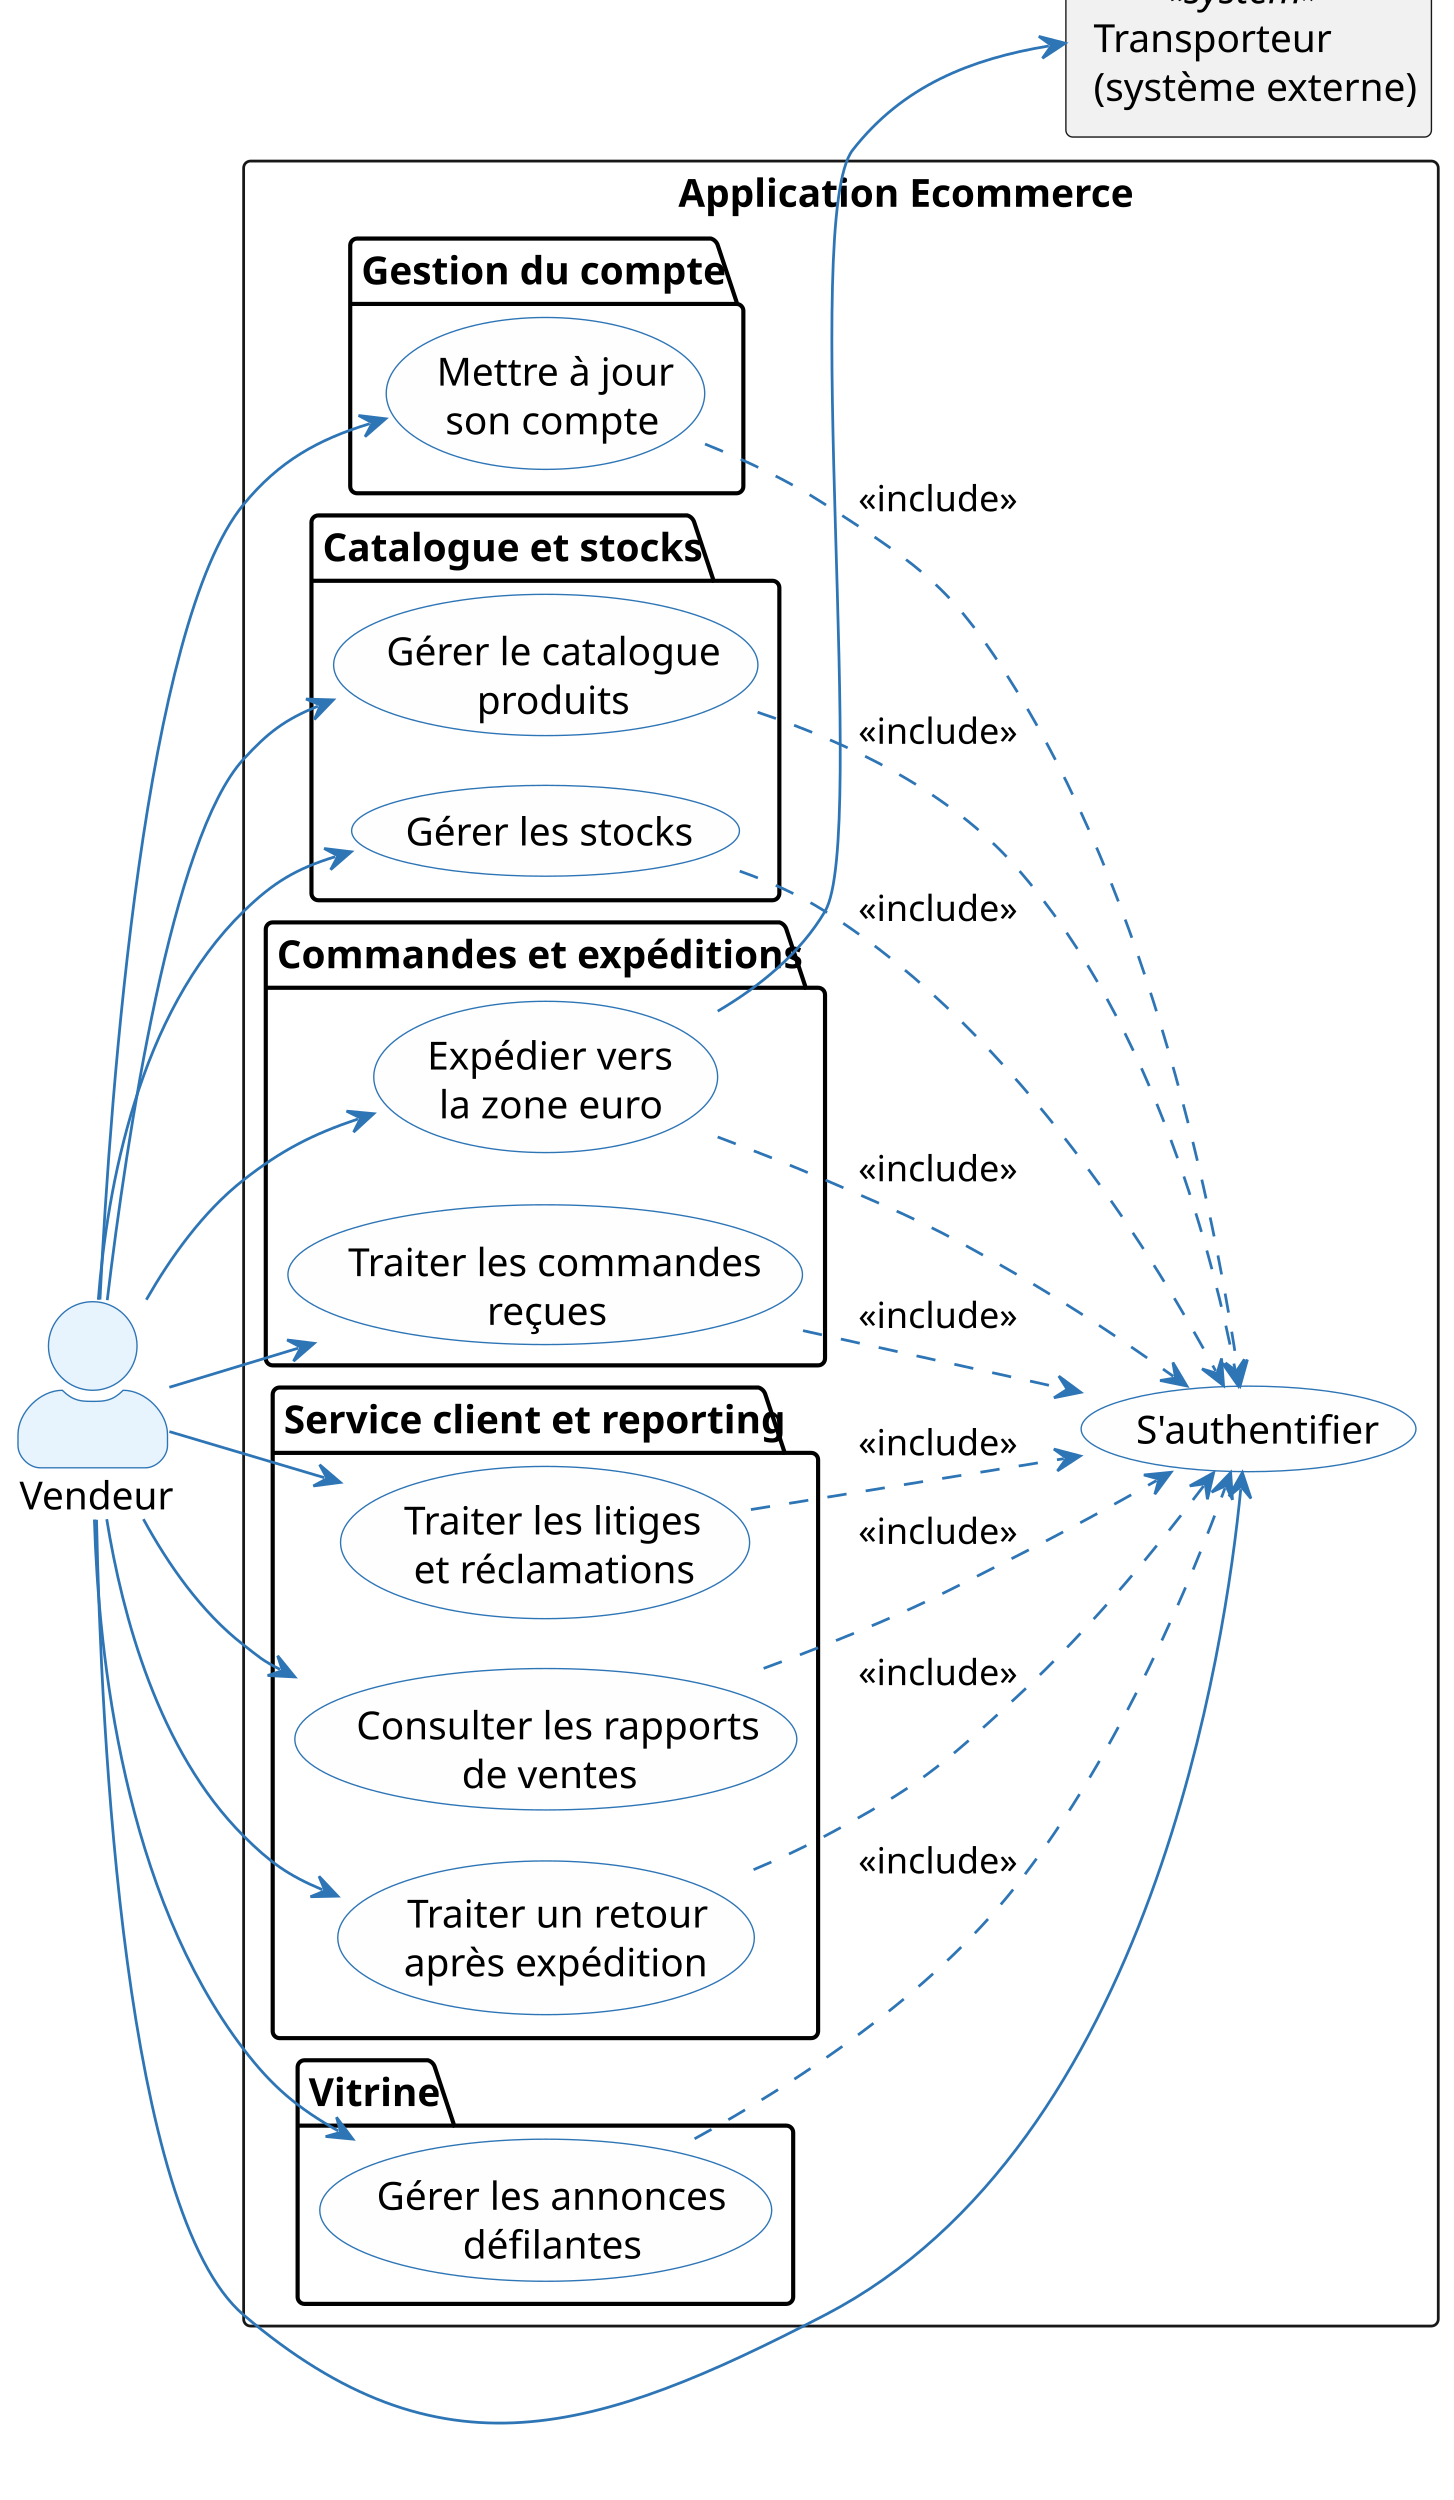
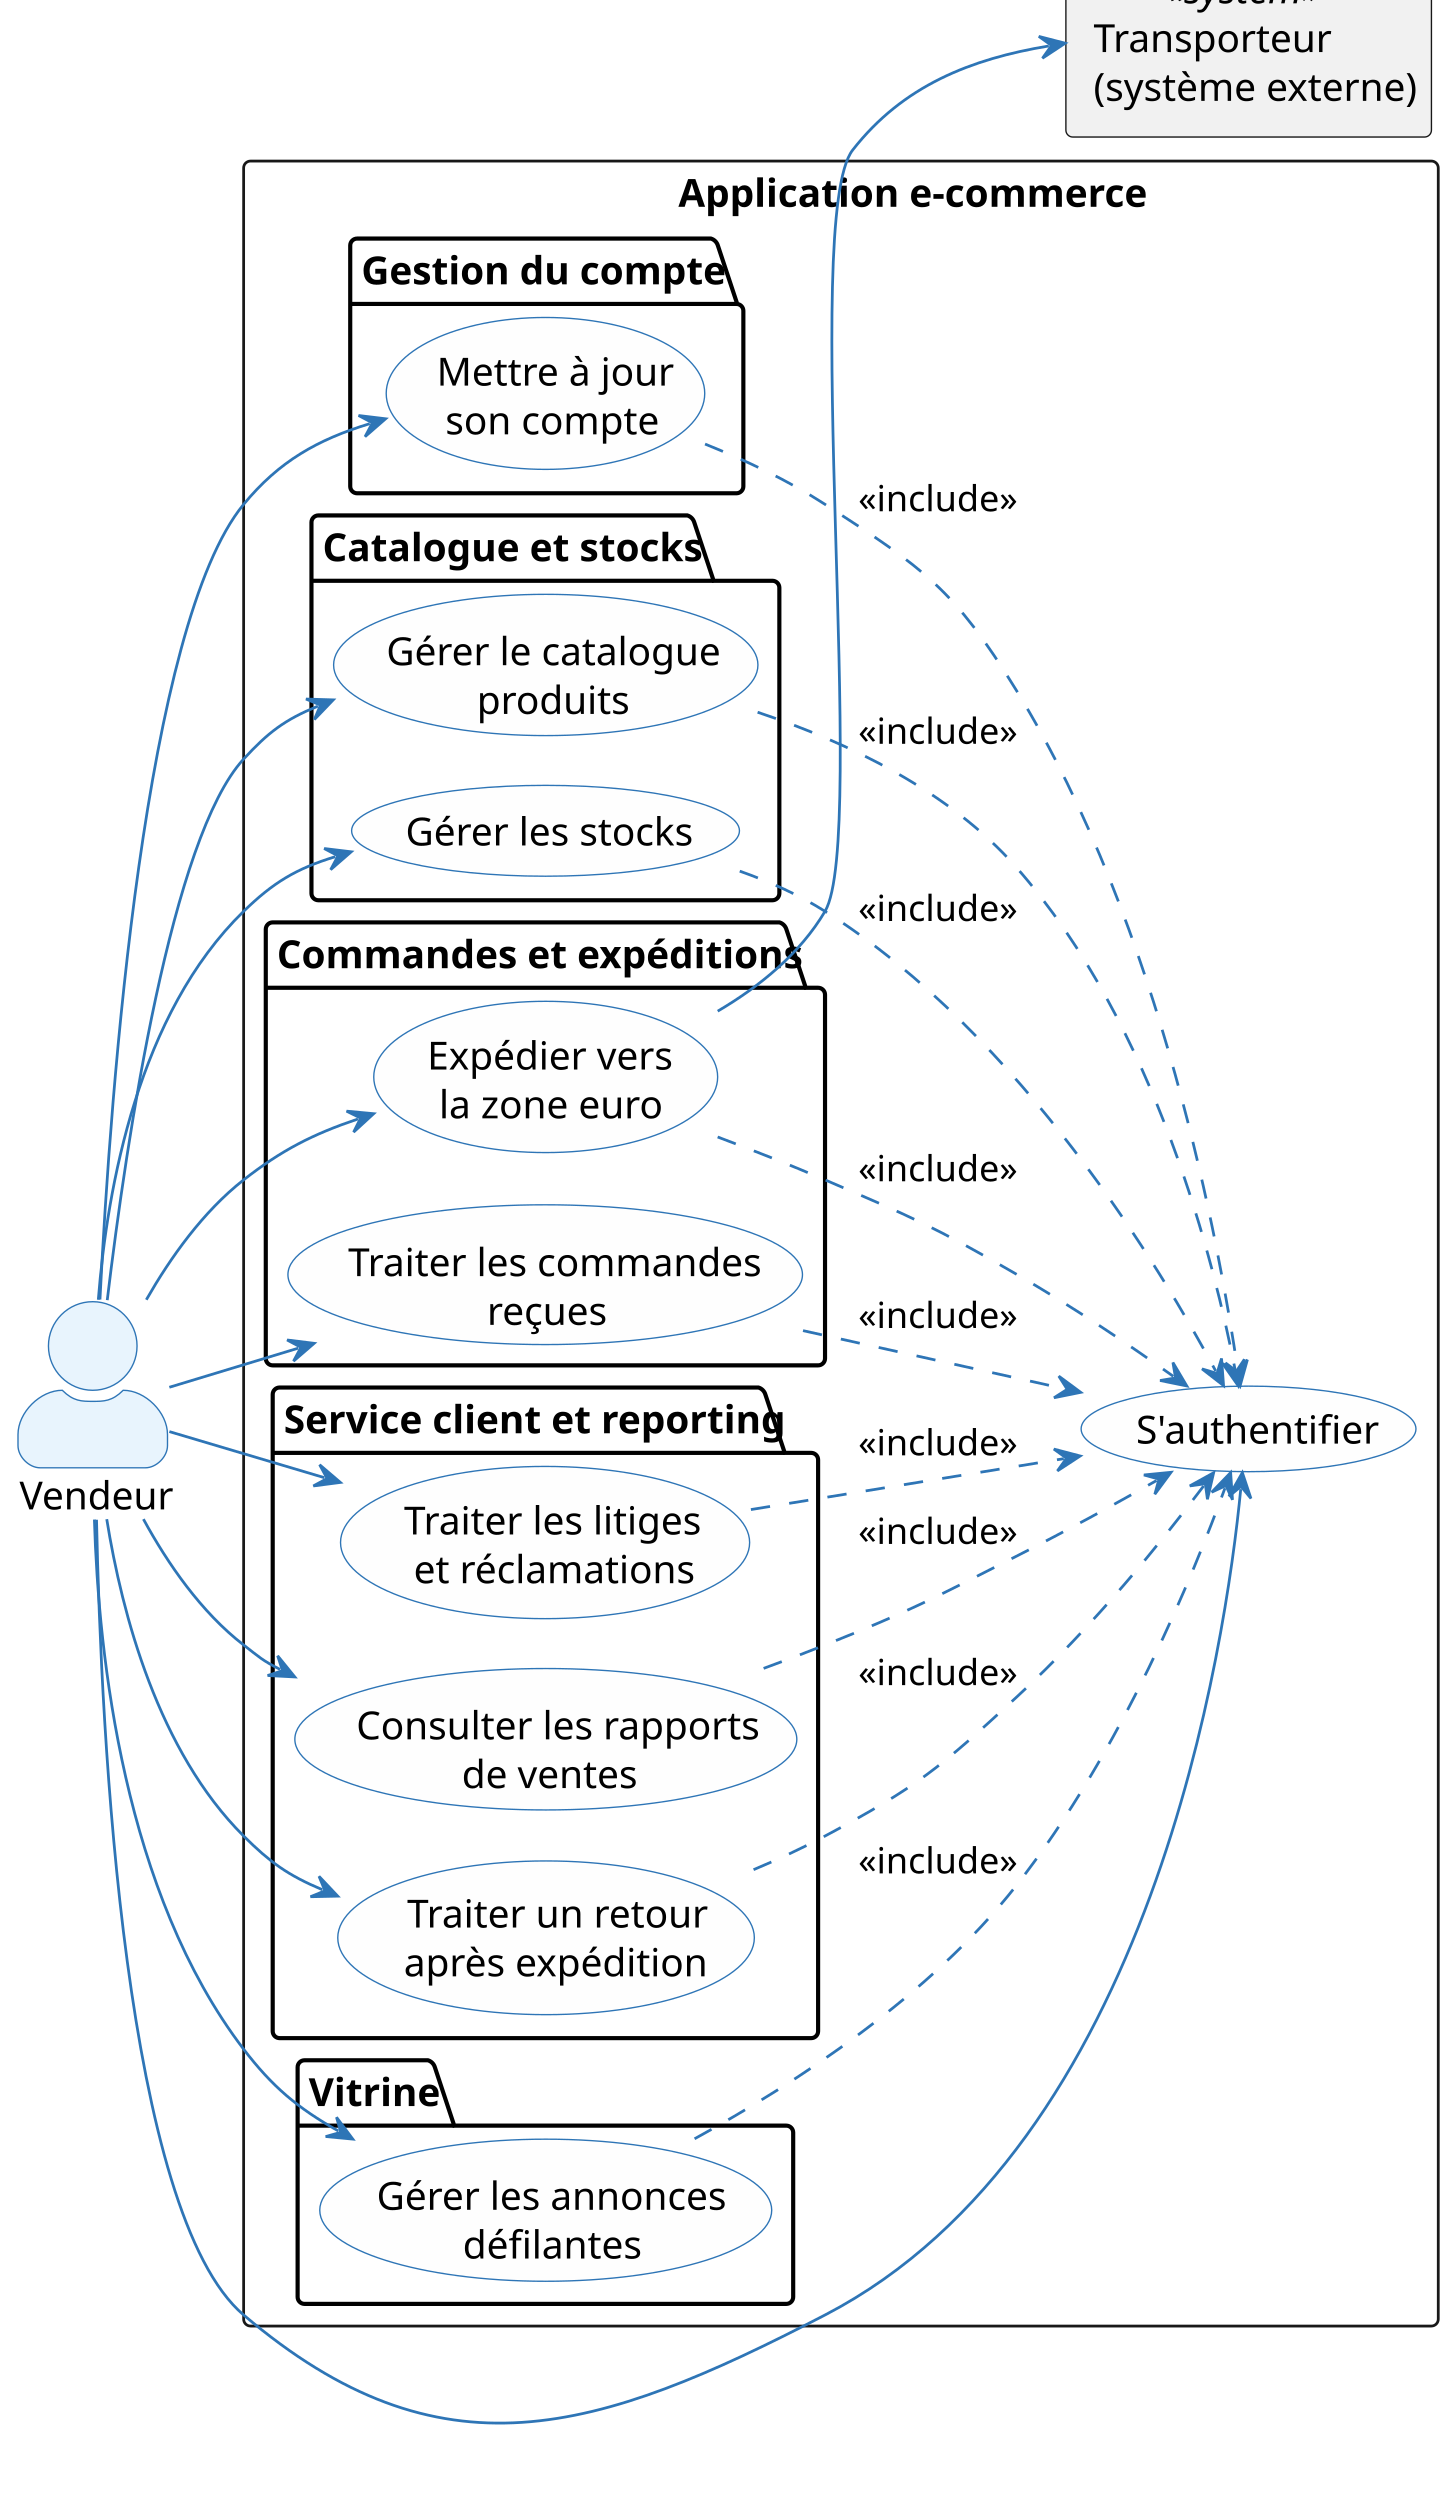
<svg xmlns="http://www.w3.org/2000/svg" contentStyleType="text/css" data-diagram-type="DESCRIPTION" height="903px" preserveAspectRatio="none" style="width:525px;height:903px;background:#FFFFFF;" version="1.1" viewBox="0 0 525 903" width="525px" zoomAndPan="magnify">
  <defs />
  <g>
-     <g class="cluster" data-qualified-name="Application Ecommerce" data-source-line="17" id="ent0004">
+     <g class="cluster" data-qualified-name="Application e-commerce" data-source-line="17" id="ent0004">
      <rect fill="none" height="782" rx="2.5" ry="2.5" style="stroke:#181818;stroke-width:1;" width="431.5" x="88" y="58.171" />
-       <text fill="#000000" font-family="sans-serif" font-size="14" font-weight="bold" lengthAdjust="spacing" textLength="117.441" x="245.029" y="74.704">Application Ecommerce</text>
+       <text fill="#000000" font-family="sans-serif" font-size="14" font-weight="bold" lengthAdjust="spacing" textLength="117.441" x="245.029" y="74.704">Application e-commerce</text>
    </g>
-     <g class="cluster" data-qualified-name="Application Ecommerce.Gestion du compte" data-source-line="19" id="ent0006">
+     <g class="cluster" data-qualified-name="Application e-commerce.Gestion du compte" data-source-line="19" id="ent0006">
      <path d="M129,86.171 L256.786,86.171 A3.75,3.75 0 0 1 259.286,88.671 L266.286,109.781 L266,109.781 A2.5,2.5 0 0 1 268.5,112.281 L268.5,175.671 A2.5,2.5 0 0 1 266,178.171 L129,178.171 A2.5,2.5 0 0 1 126.5,175.671 L126.5,88.671 A2.5,2.5 0 0 1 129,86.171" fill="none" style="stroke:#000000;stroke-width:1.5;" />
      <line style="stroke:#000000;stroke-width:1.5;" x1="126.5" x2="266.286" y1="109.781" y2="109.781" />
      <text fill="#000000" font-family="sans-serif" font-size="14" font-weight="bold" lengthAdjust="spacing" textLength="126.786" x="130.5" y="102.704">Gestion du compte</text>
    </g>
-     <g class="cluster" data-qualified-name="Application Ecommerce.Catalogue et stocks" data-source-line="22" id="ent0008">
+     <g class="cluster" data-qualified-name="Application e-commerce.Catalogue et stocks" data-source-line="22" id="ent0008">
      <path d="M115,186.171 L248.262,186.171 A3.75,3.75 0 0 1 250.762,188.671 L257.762,209.78 L279,209.78 A2.5,2.5 0 0 1 281.5,212.28 L281.5,322.671 A2.5,2.5 0 0 1 279,325.171 L115,325.171 A2.5,2.5 0 0 1 112.5,322.671 L112.5,188.671 A2.5,2.5 0 0 1 115,186.171" fill="none" style="stroke:#000000;stroke-width:1.5;" />
      <line style="stroke:#000000;stroke-width:1.5;" x1="112.5" x2="257.762" y1="209.78" y2="209.78" />
      <text fill="#000000" font-family="sans-serif" font-size="14" font-weight="bold" lengthAdjust="spacing" textLength="132.262" x="116.5" y="202.704">Catalogue et stocks</text>
    </g>
-     <g class="cluster" data-qualified-name="Application Ecommerce.Commandes et exp.ditions" data-source-line="26" id="ent0011">
+     <g class="cluster" data-qualified-name="Application e-commerce.Commandes et exp.ditions" data-source-line="26" id="ent0011">
      <path d="M98.5,333.171 L281.541,333.171 A3.75,3.75 0 0 1 284.041,335.671 L291.041,356.781 L295.5,356.781 A2.5,2.5 0 0 1 298,359.281 L298,490.671 A2.5,2.5 0 0 1 295.5,493.171 L98.5,493.171 A2.5,2.5 0 0 1 96,490.671 L96,335.671 A2.5,2.5 0 0 1 98.5,333.171" fill="none" style="stroke:#000000;stroke-width:1.5;" />
      <line style="stroke:#000000;stroke-width:1.5;" x1="96" x2="291.041" y1="356.781" y2="356.781" />
      <text fill="#000000" font-family="sans-serif" font-size="14" font-weight="bold" lengthAdjust="spacing" textLength="182.041" x="100" y="349.704">Commandes et expéditions</text>
    </g>
-     <g class="cluster" data-qualified-name="Application Ecommerce.Service client et reporting" data-source-line="30" id="ent0014">
+     <g class="cluster" data-qualified-name="Application e-commerce.Service client et reporting" data-source-line="30" id="ent0014">
      <path d="M101,501.171 L273.944,501.171 A3.75,3.75 0 0 1 276.444,503.671 L283.444,524.78 L293,524.78 A2.5,2.5 0 0 1 295.5,527.28 L295.5,733.671 A2.5,2.5 0 0 1 293,736.171 L101,736.171 A2.5,2.5 0 0 1 98.5,733.671 L98.5,503.671 A2.5,2.5 0 0 1 101,501.171" fill="none" style="stroke:#000000;stroke-width:1.5;" />
      <line style="stroke:#000000;stroke-width:1.5;" x1="98.5" x2="283.444" y1="524.78" y2="524.78" />
      <text fill="#000000" font-family="sans-serif" font-size="14" font-weight="bold" lengthAdjust="spacing" textLength="171.944" x="102.5" y="517.704">Service client et reporting</text>
    </g>
-     <g class="cluster" data-qualified-name="Application Ecommerce.Vitrine" data-source-line="35" id="ent0018">
+     <g class="cluster" data-qualified-name="Application e-commerce.Vitrine" data-source-line="35" id="ent0018">
      <path d="M110,744.171 L154.565,744.171 A3.75,3.75 0 0 1 157.065,746.671 L164.065,767.78 L284,767.78 A2.5,2.5 0 0 1 286.5,770.28 L286.5,829.671 A2.5,2.5 0 0 1 284,832.171 L110,832.171 A2.5,2.5 0 0 1 107.5,829.671 L107.5,746.671 A2.5,2.5 0 0 1 110,744.171" fill="none" style="stroke:#000000;stroke-width:1.5;" />
      <line style="stroke:#000000;stroke-width:1.5;" x1="107.5" x2="164.065" y1="767.78" y2="767.78" />
      <text fill="#000000" font-family="sans-serif" font-size="14" font-weight="bold" lengthAdjust="spacing" textLength="43.565" x="111.5" y="760.704">Vitrine</text>
    </g>
    <g class="entity" data-qualified-name="Vendor" data-source-line="14" id="ent0002">
      <ellipse cx="33.5" cy="486.171" fill="#E8F4FD" rx="16" ry="16" style="stroke:#2E75B6;stroke-width:0.5;" />
      <path d="M33.5,506.171 C37.5,506.171 40.5,506.171 44.5,502.171 C52.5,502.171 60.5,510.171 60.5,518.171 L60.5,522.171 C60.5,526.171 56.5,530.171 52.5,530.171 L14.5,530.171 C10.5,530.171 6.5,526.171 6.5,522.171 L6.5,518.171 C6.5,510.171 14.5,502.171 22.5,502.171 C26.5,506.171 29.5,506.171 33.5,506.171" fill="#E8F4FD" style="stroke:#2E75B6;stroke-width:0.5;" />
      <text fill="#000000" font-family="sans-serif" font-size="14" lengthAdjust="spacing" textLength="52.931" x="7.035" y="545.204">Vendeur</text>
    </g>
    <g class="entity" data-qualified-name="Carrier" data-source-line="15" id="ent0003">
      <rect fill="#F1F1F1" height="72.828" rx="2.5" ry="2.5" style="stroke:#181818;stroke-width:0.5;" width="132.034" x="385" y="-23.329" />
      <text fill="#000000" font-family="sans-serif" font-size="14" font-style="italic" lengthAdjust="spacing" textLength="59.91" x="421.062" y="1.204">«system»</text>
      <text fill="#000000" font-family="sans-serif" font-size="14" lengthAdjust="spacing" textLength="80.144" x="395" y="18.814">Transporteur</text>
      <text fill="#000000" font-family="sans-serif" font-size="14" lengthAdjust="spacing" textLength="112.034" x="395" y="36.423">(système externe)</text>
    </g>
-     <g class="entity" data-qualified-name="Application Ecommerce.UC_V_AUTH" data-source-line="18" id="ent0005">
+     <g class="entity" data-qualified-name="Application e-commerce.UC_V_AUTH" data-source-line="18" id="ent0005">
      <ellipse cx="450.973" cy="516.123" fill="#FEFEFE" rx="60.473" ry="15.452" style="stroke:#2E75B6;stroke-width:0.5;" />
      <text fill="#000000" font-family="sans-serif" font-size="14" lengthAdjust="spacing" textLength="81.279" x="410.334" y="521.428">S'authentifier</text>
    </g>
-     <g class="entity" data-qualified-name="Application Ecommerce.Gestion du compte.UC_V0" data-source-line="20" id="ent0007">
+     <g class="entity" data-qualified-name="Application e-commerce.Gestion du compte.UC_V0" data-source-line="20" id="ent0007">
      <ellipse cx="197.024" cy="142.106" fill="#FEFEFE" rx="57.524" ry="27.435" style="stroke:#2E75B6;stroke-width:0.5;" />
      <text fill="#000000" font-family="sans-serif" font-size="14" lengthAdjust="spacing" textLength="78.586" x="157.731" y="139.275">Mettre à jour</text>
      <text fill="#000000" font-family="sans-serif" font-size="14" lengthAdjust="spacing" textLength="72.372" x="160.838" y="156.884">son compte</text>
    </g>
-     <g class="entity" data-qualified-name="Application Ecommerce.Catalogue et stocks.UC_V1" data-source-line="23" id="ent0009">
+     <g class="entity" data-qualified-name="Application e-commerce.Catalogue et stocks.UC_V1" data-source-line="23" id="ent0009">
      <ellipse cx="197.133" cy="240.186" fill="#FEFEFE" rx="76.633" ry="25.515" style="stroke:#2E75B6;stroke-width:0.5;" />
      <text fill="#000000" font-family="sans-serif" font-size="14" lengthAdjust="spacing" textLength="115.179" x="139.544" y="240.266">Gérer le catalogue</text>
      <text fill="#000000" font-family="sans-serif" font-size="14" lengthAdjust="spacing" textLength="49.807" x="172.23" y="257.875">produits</text>
    </g>
-     <g class="entity" data-qualified-name="Application Ecommerce.Catalogue et stocks.UC_V2" data-source-line="24" id="ent0010">
+     <g class="entity" data-qualified-name="Application e-commerce.Catalogue et stocks.UC_V2" data-source-line="24" id="ent0010">
      <ellipse cx="197.047" cy="300.08" fill="#FEFEFE" rx="70.047" ry="16.409" style="stroke:#2E75B6;stroke-width:0.5;" />
      <text fill="#000000" font-family="sans-serif" font-size="14" lengthAdjust="spacing" textLength="101.138" x="146.478" y="305.385">Gérer les stocks</text>
    </g>
-     <g class="entity" data-qualified-name="Application Ecommerce.Commandes et exp.ditions.UC_V3" data-source-line="27" id="ent0012">
+     <g class="entity" data-qualified-name="Application e-commerce.Commandes et exp.ditions.UC_V3" data-source-line="27" id="ent0012">
      <ellipse cx="196.925" cy="460.415" fill="#FEFEFE" rx="92.925" ry="25.244" style="stroke:#2E75B6;stroke-width:0.5;" />
      <text fill="#000000" font-family="sans-serif" font-size="14" lengthAdjust="spacing" textLength="142.379" x="125.736" y="460.934">Traiter les commandes</text>
      <text fill="#000000" font-family="sans-serif" font-size="14" lengthAdjust="spacing" textLength="42.02" x="175.915" y="478.543">reçues</text>
    </g>
-     <g class="entity" data-qualified-name="Application Ecommerce.Commandes et exp.ditions.UC_V4" data-source-line="28" id="ent0013">
+     <g class="entity" data-qualified-name="Application e-commerce.Commandes et exp.ditions.UC_V4" data-source-line="28" id="ent0013">
      <ellipse cx="197.107" cy="388.992" fill="#FEFEFE" rx="62.107" ry="27.32" style="stroke:#2E75B6;stroke-width:0.5;" />
      <text fill="#000000" font-family="sans-serif" font-size="14" lengthAdjust="spacing" textLength="85.593" x="154.31" y="386.326">Expédier vers</text>
      <text fill="#000000" font-family="sans-serif" font-size="14" lengthAdjust="spacing" textLength="77.055" x="158.579" y="403.935">la zone euro</text>
    </g>
-     <g class="entity" data-qualified-name="Application Ecommerce.Service client et reporting.UC_V5" data-source-line="31" id="ent0015">
+     <g class="entity" data-qualified-name="Application e-commerce.Service client et reporting.UC_V5" data-source-line="31" id="ent0015">
      <ellipse cx="196.883" cy="557.166" fill="#FEFEFE" rx="73.883" ry="27.495" style="stroke:#2E75B6;stroke-width:0.5;" />
      <text fill="#000000" font-family="sans-serif" font-size="14" lengthAdjust="spacing" textLength="101.917" x="145.925" y="554.249">Traiter les litiges</text>
      <text fill="#000000" font-family="sans-serif" font-size="14" lengthAdjust="spacing" textLength="94.931" x="149.418" y="571.858">et réclamations</text>
    </g>
-     <g class="entity" data-qualified-name="Application Ecommerce.Service client et reporting.UC_V6" data-source-line="32" id="ent0016">
+     <g class="entity" data-qualified-name="Application e-commerce.Service client et reporting.UC_V6" data-source-line="32" id="ent0016">
      <ellipse cx="197.154" cy="628.212" fill="#FEFEFE" rx="90.654" ry="25.541" style="stroke:#2E75B6;stroke-width:0.5;" />
      <text fill="#000000" font-family="sans-serif" font-size="14" lengthAdjust="spacing" textLength="136.951" x="128.679" y="628.25">Consulter les rapports</text>
      <text fill="#000000" font-family="sans-serif" font-size="14" lengthAdjust="spacing" textLength="60.71" x="166.799" y="645.859">de ventes</text>
    </g>
-     <g class="entity" data-qualified-name="Application Ecommerce.Service client et reporting.UC_V8" data-source-line="33" id="ent0017">
+     <g class="entity" data-qualified-name="Application e-commerce.Service client et reporting.UC_V8" data-source-line="33" id="ent0017">
      <ellipse cx="197.234" cy="699.933" fill="#FEFEFE" rx="75.234" ry="27.762" style="stroke:#2E75B6;stroke-width:0.5;" />
      <text fill="#000000" font-family="sans-serif" font-size="14" lengthAdjust="spacing" textLength="100.372" x="147.048" y="696.233">Traiter un retour</text>
      <text fill="#000000" font-family="sans-serif" font-size="14" lengthAdjust="spacing" textLength="102.737" x="145.865" y="713.842">après expédition</text>
    </g>
-     <g class="entity" data-qualified-name="Application Ecommerce.Vitrine.UC_V9" data-source-line="36" id="ent0019">
+     <g class="entity" data-qualified-name="Application e-commerce.Vitrine.UC_V9" data-source-line="36" id="ent0019">
      <ellipse cx="197.121" cy="798.334" fill="#FEFEFE" rx="81.621" ry="25.663" style="stroke:#2E75B6;stroke-width:0.5;" />
      <text fill="#000000" font-family="sans-serif" font-size="14" lengthAdjust="spacing" textLength="122.179" x="136.032" y="798.177">Gérer les annonces</text>
      <text fill="#000000" font-family="sans-serif" font-size="14" lengthAdjust="spacing" textLength="59.931" x="167.156" y="815.787">défilantes</text>
    </g>
    <g class="link" data-entity-1="ent0002" data-entity-2="ent0005" data-link-type="dependency" id="lnk20">
      <polygon fill="#2E75B6" points="448.74,531.908,443.884,540.477,448.254,536.885,451.846,541.255,448.74,531.908" style="stroke:#2E75B6;stroke-width:1;" />
      <path d="M34.865,548.925 C36.523,627.818 45.094,799.714 88,836.171 C159.125,896.605 215.156,879.16 298,836.171 C416.464,774.698 442.727,593.486 448.157,537.88" fill="none" style="stroke:#2E75B6;stroke-width:1;" />
    </g>
    <g class="link" data-entity-1="ent0002" data-entity-2="ent0007" data-link-type="dependency" id="lnk21">
      <polygon fill="#2E75B6" points="139.29,151.264,129.512,150.079,134.51,152.73,131.859,157.728,139.29,151.264" style="stroke:#2E75B6;stroke-width:1;" />
      <path d="M36.105,469.396 C39.994,392.103 52.382,225.404 88,182.171 C100.841,166.585 114.624,158.831 133.554,153.024" fill="none" style="stroke:#2E75B6;stroke-width:1;" />
    </g>
    <g class="link" data-entity-1="ent0002" data-entity-2="ent0009" data-link-type="dependency" id="lnk22">
      <polygon fill="#2E75B6" points="120.367,252.794,110.522,252.496,115.738,254.686,113.548,259.901,120.367,252.794" style="stroke:#2E75B6;stroke-width:1;" />
      <path d="M38.739,469.609 C45.861,410.31 62.048,302.319 88,274.171 C96.794,264.633 102.678,260.022 114.812,255.064" fill="none" style="stroke:#2E75B6;stroke-width:1;" />
    </g>
    <g class="link" data-entity-1="ent0002" data-entity-2="ent0010" data-link-type="dependency" id="lnk23">
      <polygon fill="#2E75B6" points="126.863,307.668,117.085,306.482,122.082,309.133,119.431,314.13,126.863,307.668" style="stroke:#2E75B6;stroke-width:1;" />
      <path d="M35.508,469.467 C38.719,428.696 50.045,366.13 88,329.171 C98.641,318.81 106.829,313.81 121.126,309.426" fill="none" style="stroke:#2E75B6;stroke-width:1;" />
    </g>
    <g class="link" data-entity-1="ent0002" data-entity-2="ent0012" data-link-type="dependency" id="lnk24">
      <polygon fill="#2E75B6" points="113.468,485.212,103.695,483.997,108.684,486.663,106.017,491.652,113.468,485.212" style="stroke:#2E75B6;stroke-width:1;" />
      <path d="M61.168,501.08 C75.682,496.676 88.768,492.706 107.727,486.954" fill="none" style="stroke:#2E75B6;stroke-width:1;" />
    </g>
    <g class="link" data-entity-1="ent0002" data-entity-2="ent0013" data-link-type="dependency" id="lnk25">
      <polygon fill="#2E75B6" points="134.975,402.265,125.169,401.344,130.236,403.86,127.721,408.926,134.975,402.265" style="stroke:#2E75B6;stroke-width:1;" />
      <path d="M52.85,469.467 C61.62,454.139 73.42,437.584 88,426.171 C101.656,415.481 112.907,409.69 129.288,404.178" fill="none" style="stroke:#2E75B6;stroke-width:1;" />
    </g>
    <g class="link" data-entity-1="ent0002" data-entity-2="ent0015" data-link-type="dependency" id="lnk26">
      <polygon fill="#2E75B6" points="122.939,535.457,115.452,529.058,118.147,534.032,113.173,536.727,122.939,535.457" style="stroke:#2E75B6;stroke-width:1;" />
      <path d="M61.168,517.097 C78.101,522.13 95.154,527.198 117.188,533.747" fill="none" style="stroke:#2E75B6;stroke-width:1;" />
    </g>
    <g class="link" data-entity-1="ent0002" data-entity-2="ent0016" data-link-type="dependency" id="lnk27">
      <polygon fill="#2E75B6" points="106.49,605.712,100.284,598.065,102.034,603.444,96.655,605.194,106.49,605.712" style="stroke:#2E75B6;stroke-width:1;" />
      <path d="M51.798,548.711 C60.581,564.8 72.674,582.35 88,594.171 C93.681,598.553 94.591,599.655 101.143,602.99" fill="none" style="stroke:#2E75B6;stroke-width:1;" />
    </g>
    <g class="link" data-entity-1="ent0002" data-entity-2="ent0017" data-link-type="dependency" id="lnk28">
      <polygon fill="#2E75B6" points="121.986,684.885,115.229,677.72,117.374,682.954,112.139,685.099,121.986,684.885" style="stroke:#2E75B6;stroke-width:1;" />
      <path d="M38.556,548.723 C44.111,583.255 57.213,632.516 88,663.171 C97.48,672.611 103.935,677.327 116.451,682.568" fill="none" style="stroke:#2E75B6;stroke-width:1;" />
    </g>
    <g class="link" data-entity-1="ent0002" data-entity-2="ent0019" data-link-type="dependency" id="lnk29">
      <polygon fill="#2E75B6" points="127.433,772.645,121.548,764.748,123.074,770.195,117.627,771.721,127.433,772.645" style="stroke:#2E75B6;stroke-width:1;" />
      <path d="M34.096,548.862 C35.572,598.487 44.868,683.76 88,740.171 C98.277,753.612 107.356,761.358 122.203,769.705" fill="none" style="stroke:#2E75B6;stroke-width:1;" />
    </g>
    <g class="link" data-entity-1="ent0007" data-entity-2="ent0005" data-link-type="dependency" id="lnk30">
      <polygon fill="#2E75B6" points="447.913,500.605,450.562,491.119,447.186,495.658,442.647,492.283,447.913,500.605" style="stroke:#2E75B6;stroke-width:1;" />
      <path d="M254.662,160.394 C269.346,166.29 284.746,173.57 298,182.171 C333.858,205.439 344.63,212.746 367,249.171 C419.839,335.209 440.735,451.761 447.041,494.669" fill="none" style="stroke:#2E75B6;stroke-width:1;stroke-dasharray:7,7;" />
      <text fill="#000000" font-family="sans-serif" font-size="13" lengthAdjust="spacing" textLength="55.656" x="310" y="184.666">«include»</text>
    </g>
    <g class="link" data-entity-1="ent0009" data-entity-2="ent0005" data-link-type="dependency" id="lnk31">
      <polygon fill="#2E75B6" points="447.266,500.588,449.473,490.989,446.31,495.68,441.62,492.518,447.266,500.588" style="stroke:#2E75B6;stroke-width:1;" />
      <path d="M273.646,257.257 C306.449,268.214 342.808,285.713 367,313.171 C417.844,370.88 438.981,458.019 446.119,494.698" fill="none" style="stroke:#2E75B6;stroke-width:1;stroke-dasharray:7,7;" />
      <text fill="#000000" font-family="sans-serif" font-size="13" lengthAdjust="spacing" textLength="55.656" x="310" y="268.666">«include»</text>
    </g>
    <g class="link" data-entity-1="ent0010" data-entity-2="ent0005" data-link-type="dependency" id="lnk32">
      <polygon fill="#2E75B6" points="441.951,500.485,441.221,490.663,439.587,496.079,434.171,494.445,441.951,500.485" style="stroke:#2E75B6;stroke-width:1;" />
      <path d="M267.193,314.656 C277.956,318.461 288.607,323.224 298,329.171 C369.228,374.265 419.661,458.938 439.114,495.198" fill="none" style="stroke:#2E75B6;stroke-width:1;stroke-dasharray:7,7;" />
      <text fill="#000000" font-family="sans-serif" font-size="13" lengthAdjust="spacing" textLength="55.656" x="310" y="332.666">«include»</text>
    </g>
    <g class="link" data-entity-1="ent0012" data-entity-2="ent0005" data-link-type="dependency" id="lnk33">
      <polygon fill="#2E75B6" points="390.353,502.916,382.435,497.059,385.472,501.832,380.7,504.869,390.353,502.916" style="stroke:#2E75B6;stroke-width:1;" />
      <path d="M290.048,480.626 C323.51,488.062 354.568,494.964 384.496,501.615" fill="none" style="stroke:#2E75B6;stroke-width:1;stroke-dasharray:7,7;" />
      <text fill="#000000" font-family="sans-serif" font-size="13" lengthAdjust="spacing" textLength="55.656" x="310" y="479.666">«include»</text>
    </g>
    <g class="link" data-entity-1="ent0013" data-entity-2="ent0005" data-link-type="dependency" id="lnk34">
      <polygon fill="#2E75B6" points="428.673,500.606,423.662,492.128,424.601,497.706,419.022,498.644,428.673,500.606" style="stroke:#2E75B6;stroke-width:1;" />
      <path d="M259.212,410.678 C272.12,415.53 285.586,420.833 298,426.171 C329.407,439.676 337.428,443.015 367,460.171 C388.651,472.732 407.319,485.4 423.786,497.126" fill="none" style="stroke:#2E75B6;stroke-width:1;stroke-dasharray:7,7;" />
      <text fill="#000000" font-family="sans-serif" font-size="13" lengthAdjust="spacing" textLength="55.656" x="310" y="426.666">«include»</text>
    </g>
    <g class="link" data-entity-1="ent0015" data-entity-2="ent0005" data-link-type="dependency" id="lnk35">
      <polygon fill="#2E75B6" points="390.167,525.906,380.642,523.403,385.232,526.709,381.926,531.299,390.167,525.906" style="stroke:#2E75B6;stroke-width:1;" />
      <path d="M271.227,545.257 C309.01,539.11 348.599,532.669 384.245,526.869" fill="none" style="stroke:#2E75B6;stroke-width:1;stroke-dasharray:7,7;" />
      <text fill="#000000" font-family="sans-serif" font-size="13" lengthAdjust="spacing" textLength="55.656" x="310" y="525.666">«include»</text>
    </g>
    <g class="link" data-entity-1="ent0016" data-entity-2="ent0005" data-link-type="dependency" id="lnk36">
      <polygon fill="#2E75B6" points="422.975,531.793,413.174,532.76,418.627,534.262,417.125,539.716,422.975,531.793" style="stroke:#2E75B6;stroke-width:1;" />
      <path d="M275.82,602.62 C283.356,599.874 290.851,597.035 298,594.171 C329.38,581.601 336.864,577.485 367,562.171 C385.947,552.543 401.657,543.901 417.758,534.756" fill="none" style="stroke:#2E75B6;stroke-width:1;stroke-dasharray:7,7;" />
      <text fill="#000000" font-family="sans-serif" font-size="13" lengthAdjust="spacing" textLength="55.656" x="310" y="557.666">«include»</text>
    </g>
    <g class="link" data-entity-1="ent0017" data-entity-2="ent0005" data-link-type="dependency" id="lnk37">
      <polygon fill="#2E75B6" points="438.371,531.95,429.75,536.712,435.353,535.937,436.128,541.54,438.371,531.95" style="stroke:#2E75B6;stroke-width:1;" />
      <path d="M272.188,675.327 C281.047,671.602 289.837,667.533 298,663.171 C331.403,645.323 339.162,638.848 367,613.171 C395.185,587.174 419.559,556.799 434.75,536.734" fill="none" style="stroke:#2E75B6;stroke-width:1;stroke-dasharray:7,7;" />
      <text fill="#000000" font-family="sans-serif" font-size="13" lengthAdjust="spacing" textLength="55.656" x="310" y="608.666">«include»</text>
    </g>
    <g class="link" data-entity-1="ent0019" data-entity-2="ent0005" data-link-type="dependency" id="lnk38">
      <polygon fill="#2E75B6" points="444.505,531.902,437.659,538.982,442.789,536.598,445.173,541.728,444.505,531.902" style="stroke:#2E75B6;stroke-width:1;" />
      <path d="M250.882,772.528 C287.847,752.246 335.963,720.775 367,681.171 C405.372,632.208 431.192,568.334 442.446,537.537" fill="none" style="stroke:#2E75B6;stroke-width:1;stroke-dasharray:7,7;" />
      <text fill="#000000" font-family="sans-serif" font-size="13" lengthAdjust="spacing" textLength="55.656" x="310" y="676.666">«include»</text>
    </g>
    <g class="link" data-entity-1="ent0013" data-entity-2="ent0003" data-link-type="dependency" id="lnk39">
      <polygon fill="#2E75B6" points="384.75,15.618,375.217,13.145,379.818,16.436,376.527,21.037,384.75,15.618" style="stroke:#2E75B6;stroke-width:1;" />
      <path d="M259.232,365.235 C274.46,356.262 288.993,344.426 298,329.171 C313.546,302.842 289.18,78.269 308,54.171 C326.163,30.914 350.744,21.261 378.831,16.6" fill="none" style="stroke:#2E75B6;stroke-width:1;" />
    </g>
  </g>
</svg>
